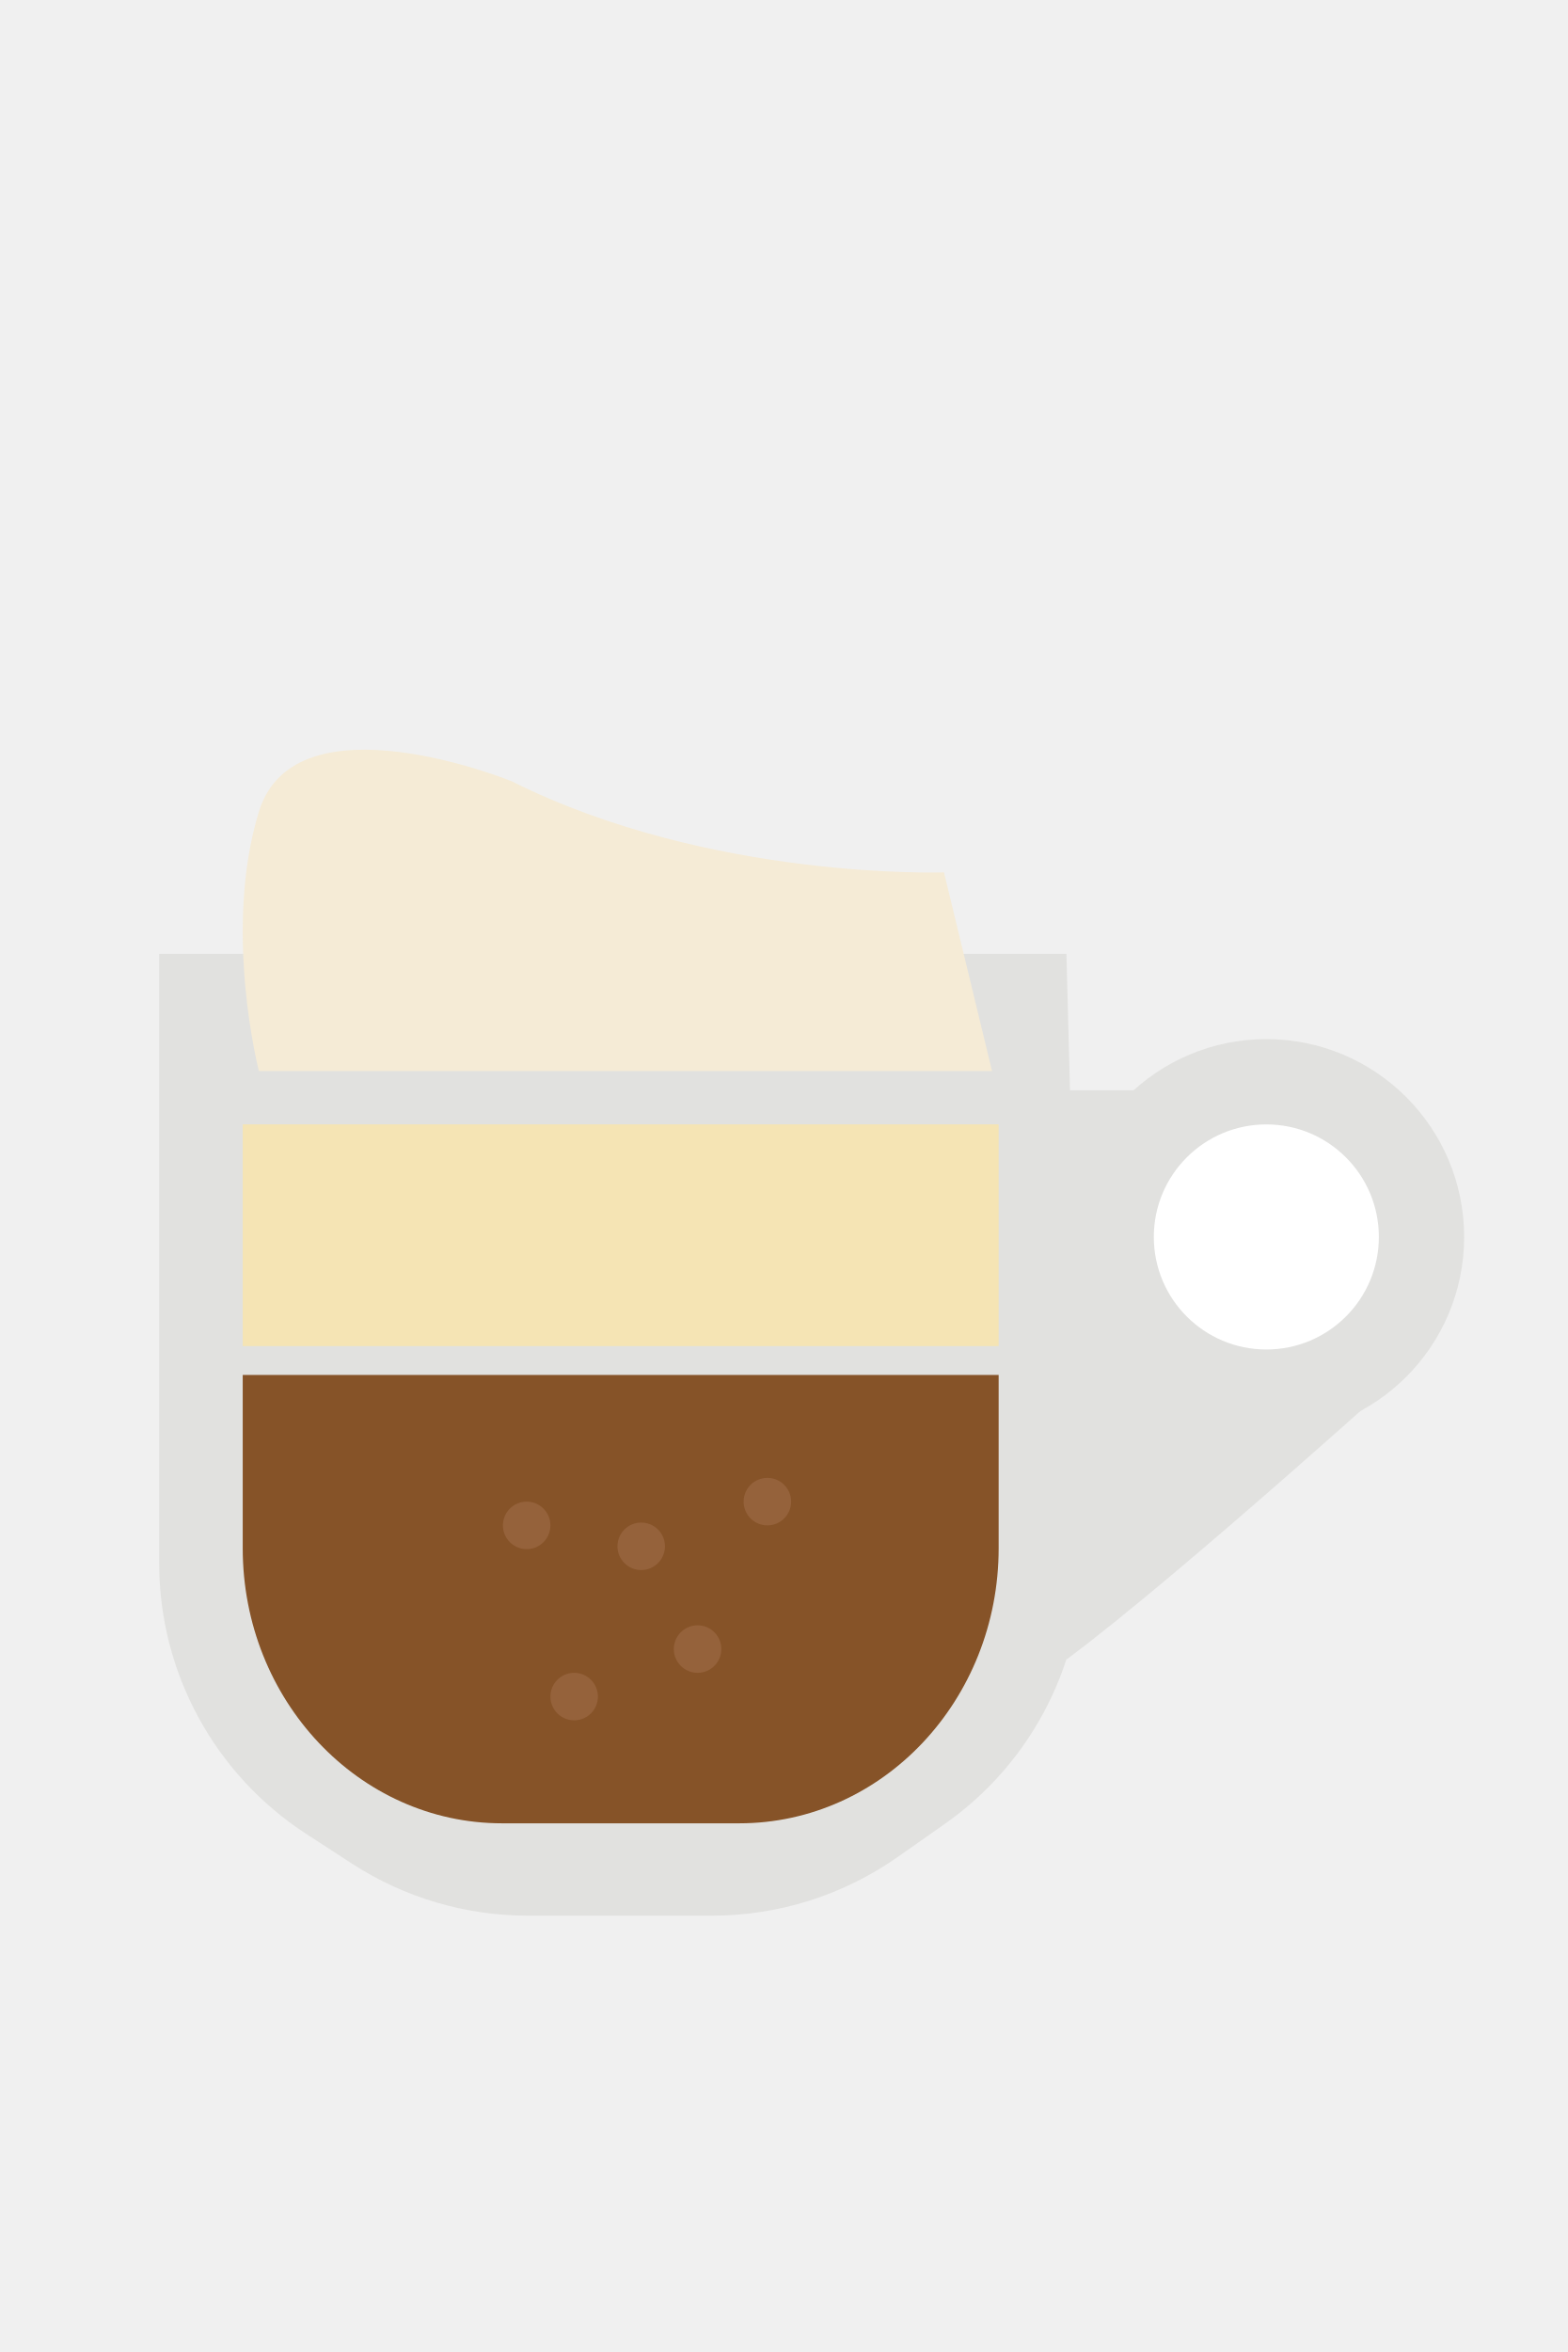
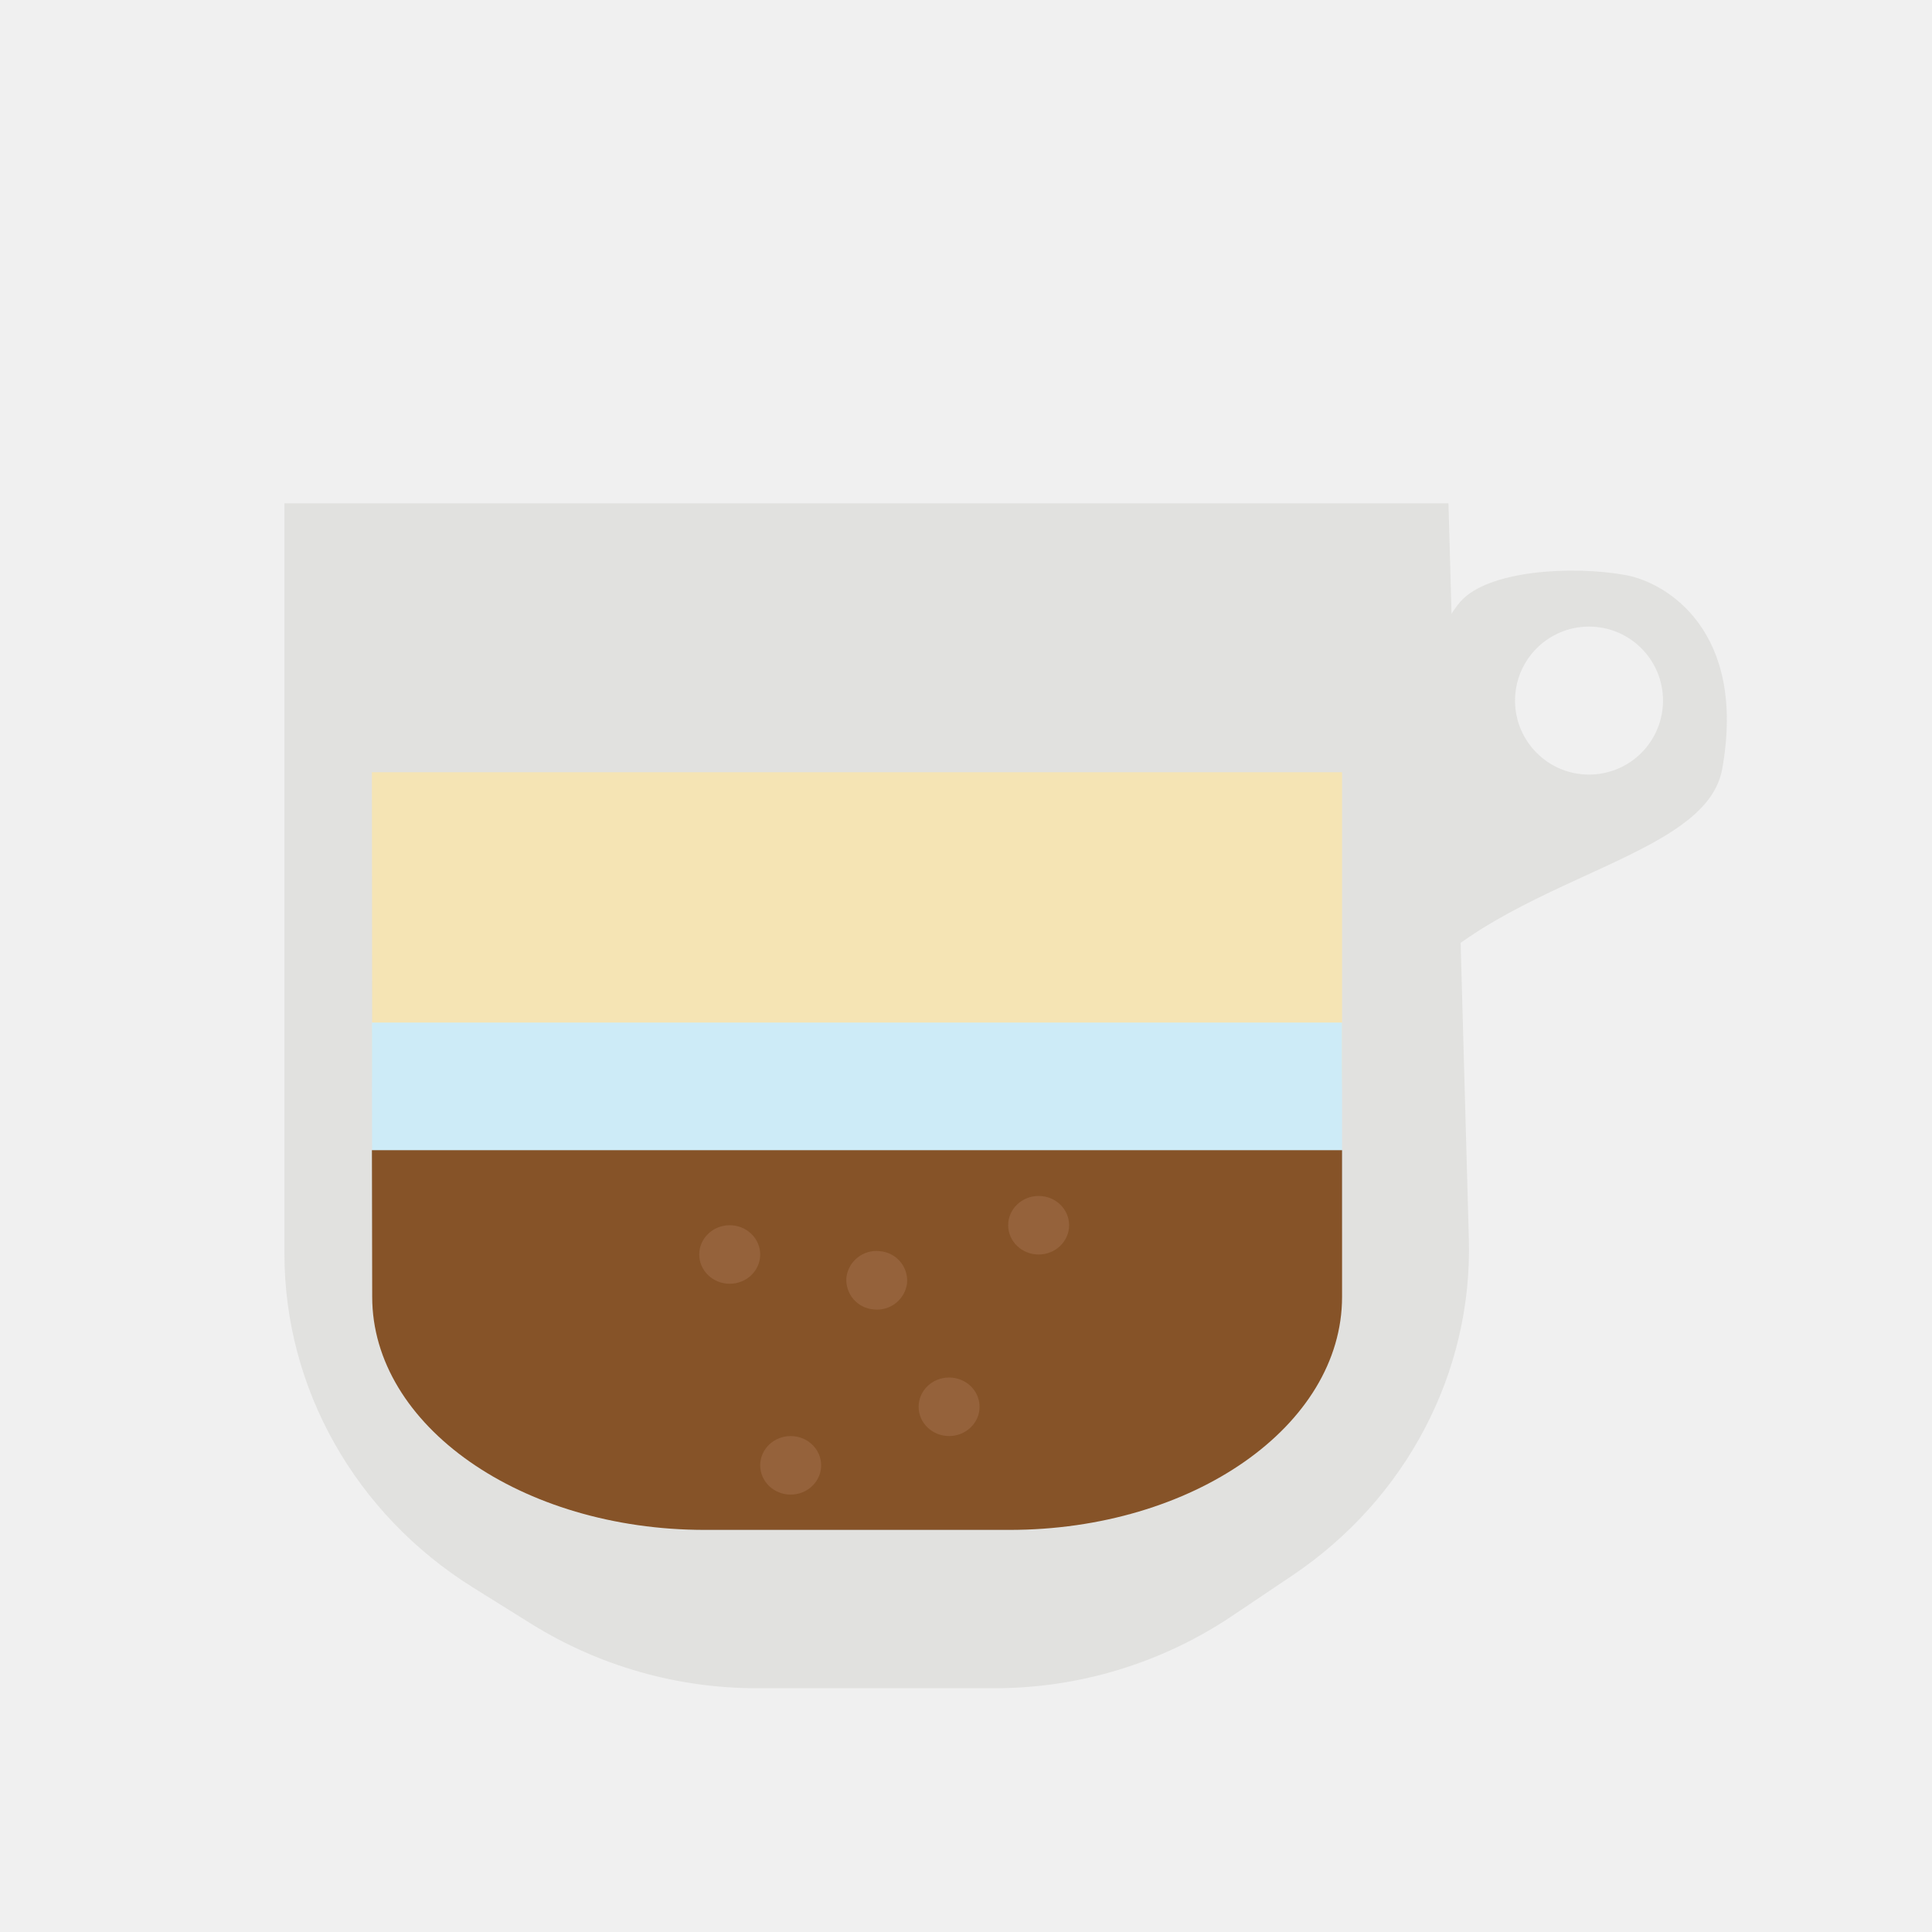
- <svg xmlns="http://www.w3.org/2000/svg" id="Layer_1" data-name="Layer 1" viewBox="0 0 400 600">
+ <svg xmlns="http://www.w3.org/2000/svg" id="Layer_1" data-name="Layer 1" viewBox="0 0 400 400">
  <defs>
-     <style>.cls-1{fill:#e1e1df;}.cls-2{fill:#fff;}.cls-3{fill:#865328;}.cls-4{fill:#f5e4b4;}.cls-5{fill:#f5ebd6;}.cls-6{fill:#95623b;}</style>
+     <style>.cls-1{fill:#e1e1df;}.cls-2{fill:#f5e4b4;}.cls-3{fill:#cdebf7;}.cls-4{fill:#865328;}.cls-5{fill:#95623b;}</style>
  </defs>
-   <circle class="cls-1" cx="323.11" cy="315.55" r="50.47" />
-   <path class="cls-1" d="M272.65,278.13H356.9l7.72,66.13s-63.12,57.27-92.52,79.1Z" />
-   <path class="cls-1" d="M40.61,243.33V398.74A82.38,82.38,0,0,0,78.1,467.81l11.65,7.57a82.38,82.38,0,0,0,44.9,13.31H181.7a82.38,82.38,0,0,0,47.24-14.89l12-8.43A82.38,82.38,0,0,0,276.1,395.7l-4-152.37Z" />
-   <circle class="cls-2" cx="323.11" cy="315.55" r="28.71" />
-   <path class="cls-3" d="M61.93,350.75H254.81v44.18c0,38.77-29.62,70.2-66.17,70.2H128.1c-36.54,0-66.17-31.43-66.17-70.2Z" />
-   <rect class="cls-4" x="61.93" y="286.83" width="192.88" height="56.56" />
-   <path class="cls-5" d="M253.12,273.23l-12.26-50.69s-59.7,2.11-110.28-23.23c0,0-55.23-22.53-64.52,7.74s0,66.18,0,66.18Z" />
-   <circle class="cls-6" cx="134.38" cy="389.13" r="6.06" />
-   <circle class="cls-6" cx="163.61" cy="394.48" r="6.06" transform="translate(-245.15 518.16) rotate(-84.31)" />
-   <circle class="cls-6" cx="195.8" cy="383.07" r="6.06" />
-   <circle class="cls-6" cx="177.99" cy="420.68" r="6.06" />
-   <circle class="cls-6" cx="146.5" cy="432.8" r="6.06" />
+   <path class="cls-1" d="M58.89,104.2V259.59c0,27.88,14.69,53.86,39,69.06l12.13,7.57a88.38,88.38,0,0,0,46.75,13.31h49A88.26,88.26,0,0,0,255,334.63l12.55-8.43c23.59-15.86,37.32-42,36.56-69.66L299.89,104.2Z" />
+   <path class="cls-2" d="M77,159.88H277.86v60.45c0,53-30.85,96.05-68.9,96.05h-63c-38.05,0-68.9-43-68.9-96.05Z" />
+   <path class="cls-3" d="M77,211.71H277.86v40.57c0,35.6-30.85,64.47-68.9,64.47h-63c-38.05,0-68.9-28.86-68.9-64.47Z" />
+   <path class="cls-4" d="M77,238.13H277.86V268.5c0,26.65-30.85,48.25-68.9,48.25h-63c-38.05,0-68.9-21.6-68.9-48.25Z" />
+   <ellipse class="cls-5" cx="151.08" cy="259.73" rx="6.31" ry="6.06" />
+   <path class="cls-5" d="M180.89,271.1a6.13,6.13,0,0,1-5.65-6.63,6.25,6.25,0,0,1,6.91-5.43,6.13,6.13,0,0,1,5.65,6.63A6.25,6.25,0,0,1,180.89,271.1Z" />
+   <ellipse class="cls-5" cx="215.04" cy="253.67" rx="6.31" ry="6.06" />
+   <ellipse class="cls-5" cx="196.5" cy="291.26" rx="6.31" ry="6.06" />
+   <ellipse class="cls-5" cx="163.7" cy="303.38" rx="6.31" ry="6.06" />
+   <path class="cls-1" d="M336.57,119.06c-11.05-2-28.51-1-34.2,5.5-14.6,16.76-15.63,87.51-15.63,87.51,16.56-30.09,66.11-32.17,69.82-52.84C361.69,130.71,345.13,120.62,336.57,119.06ZM329,160.37A15.32,15.32,0,1,1,344.31,145,15.32,15.32,0,0,1,329,160.37Z" />
</svg>
